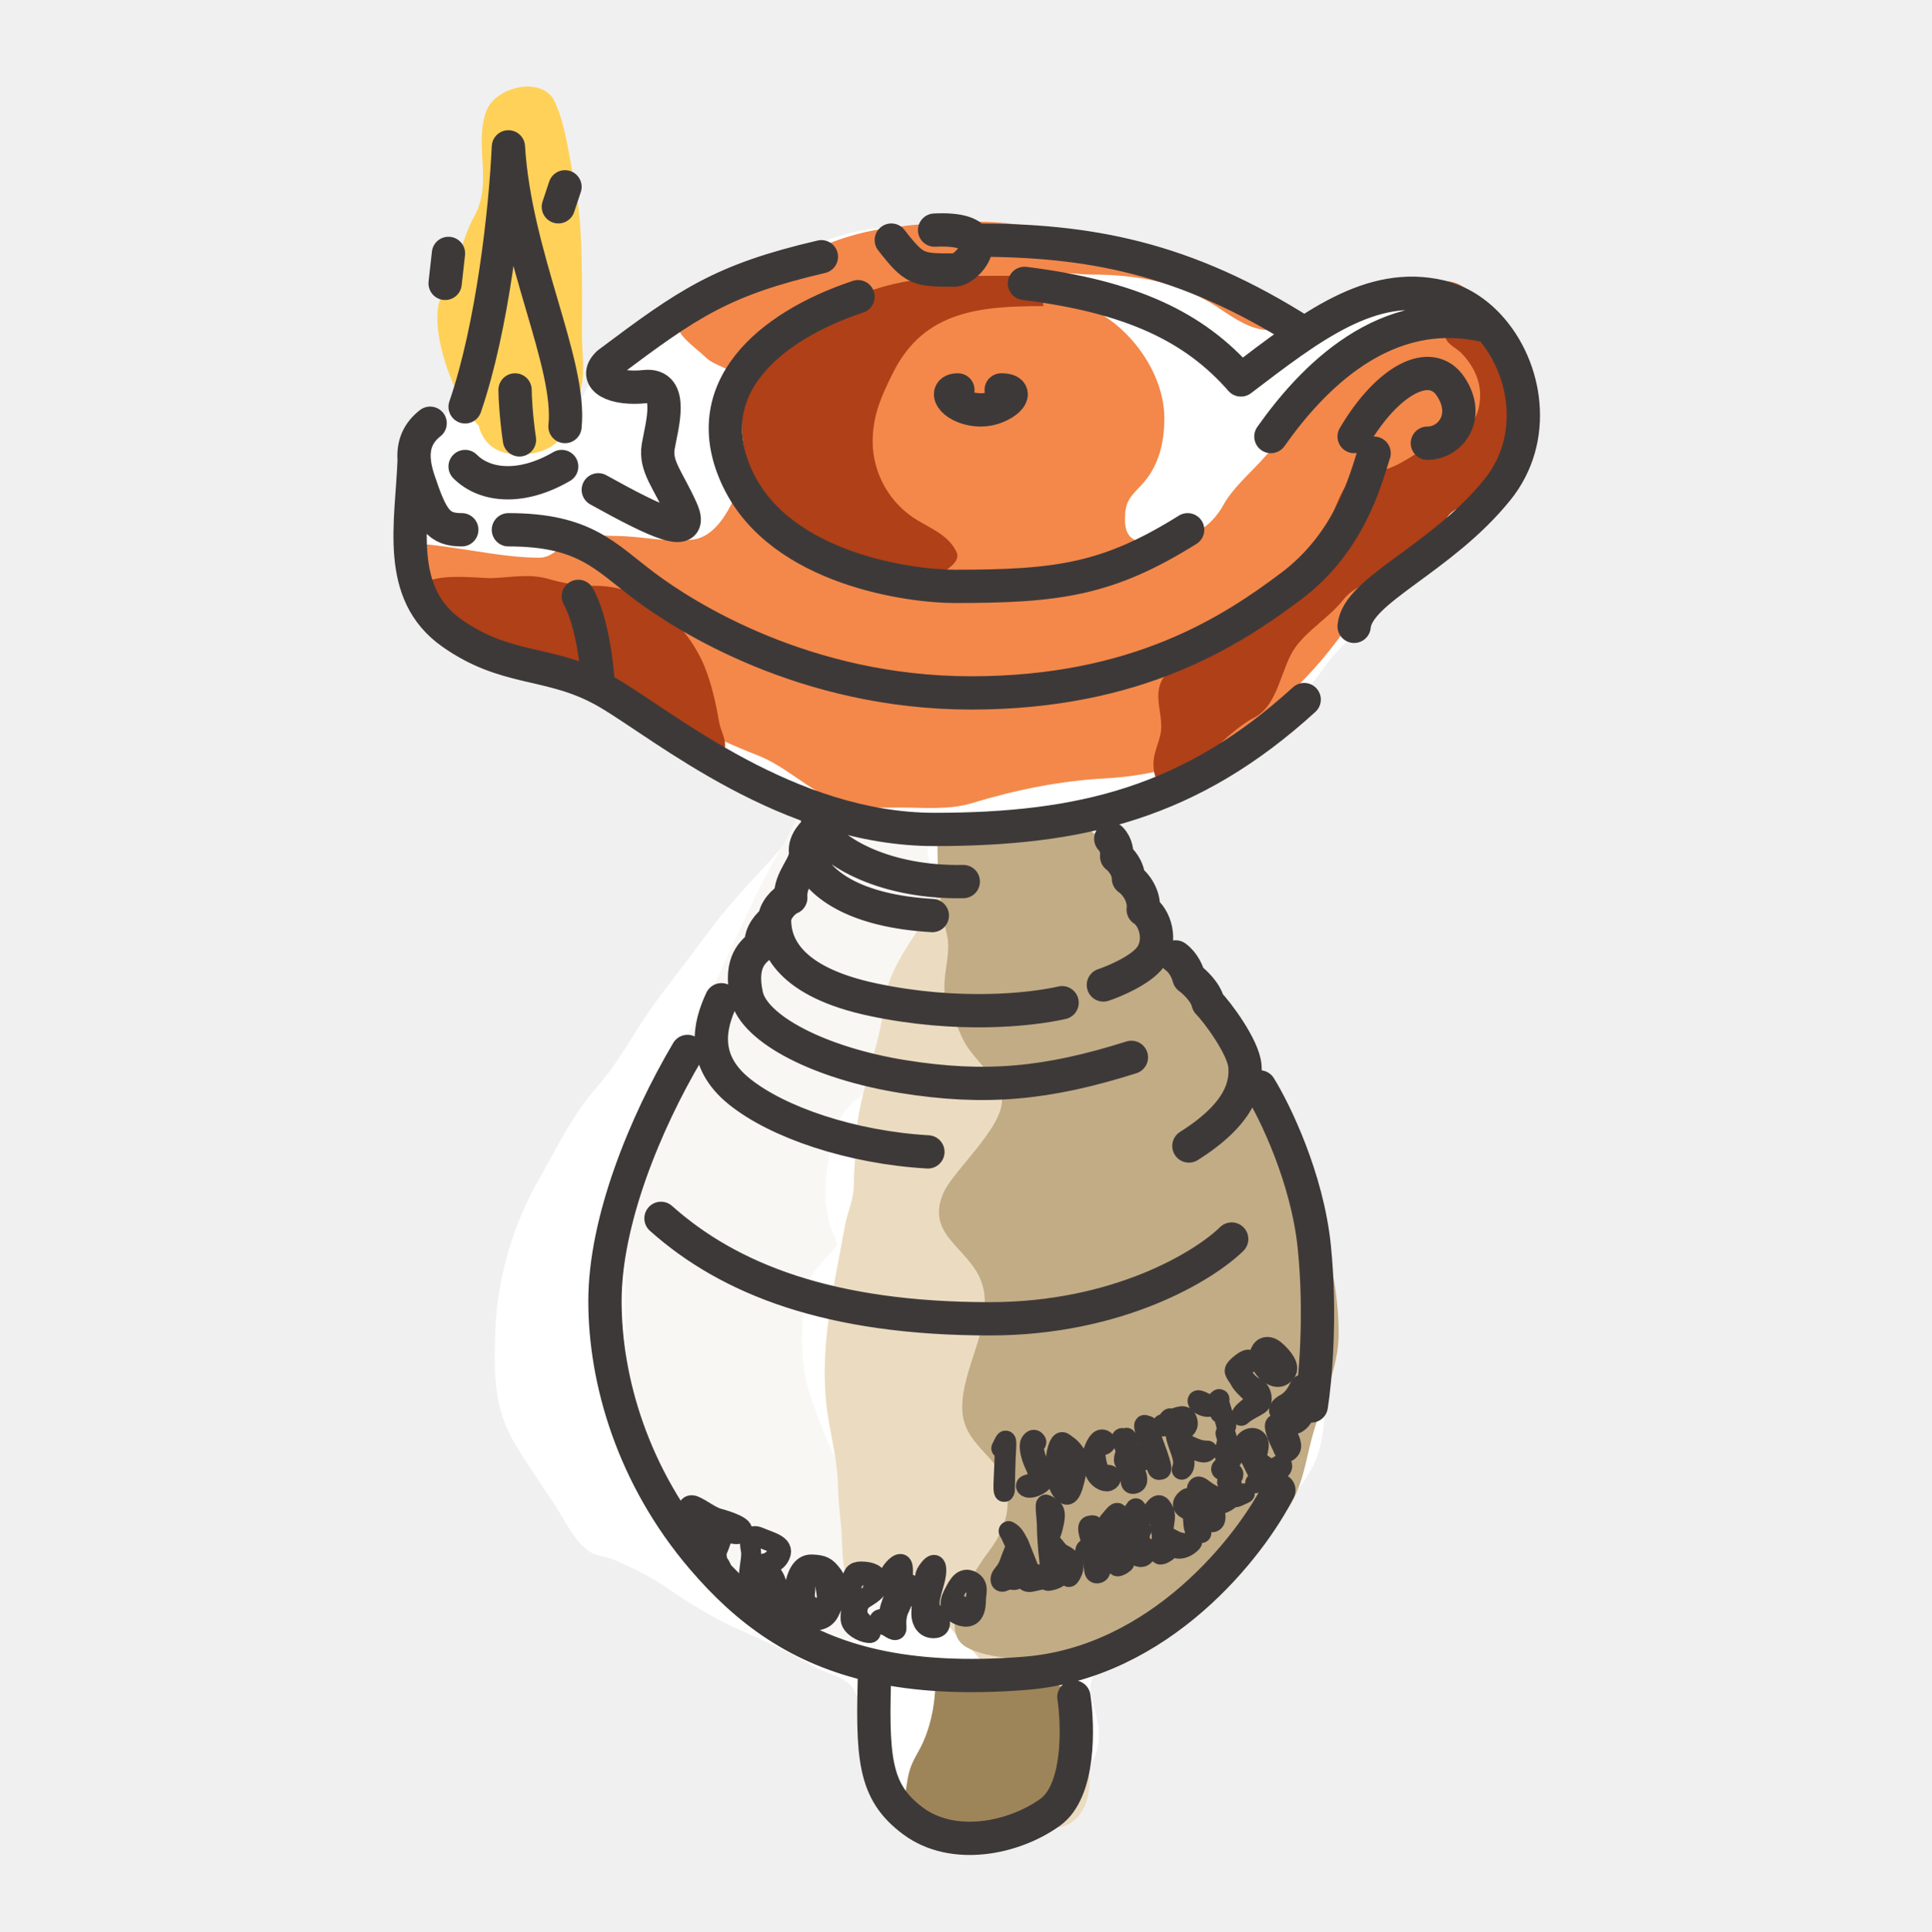
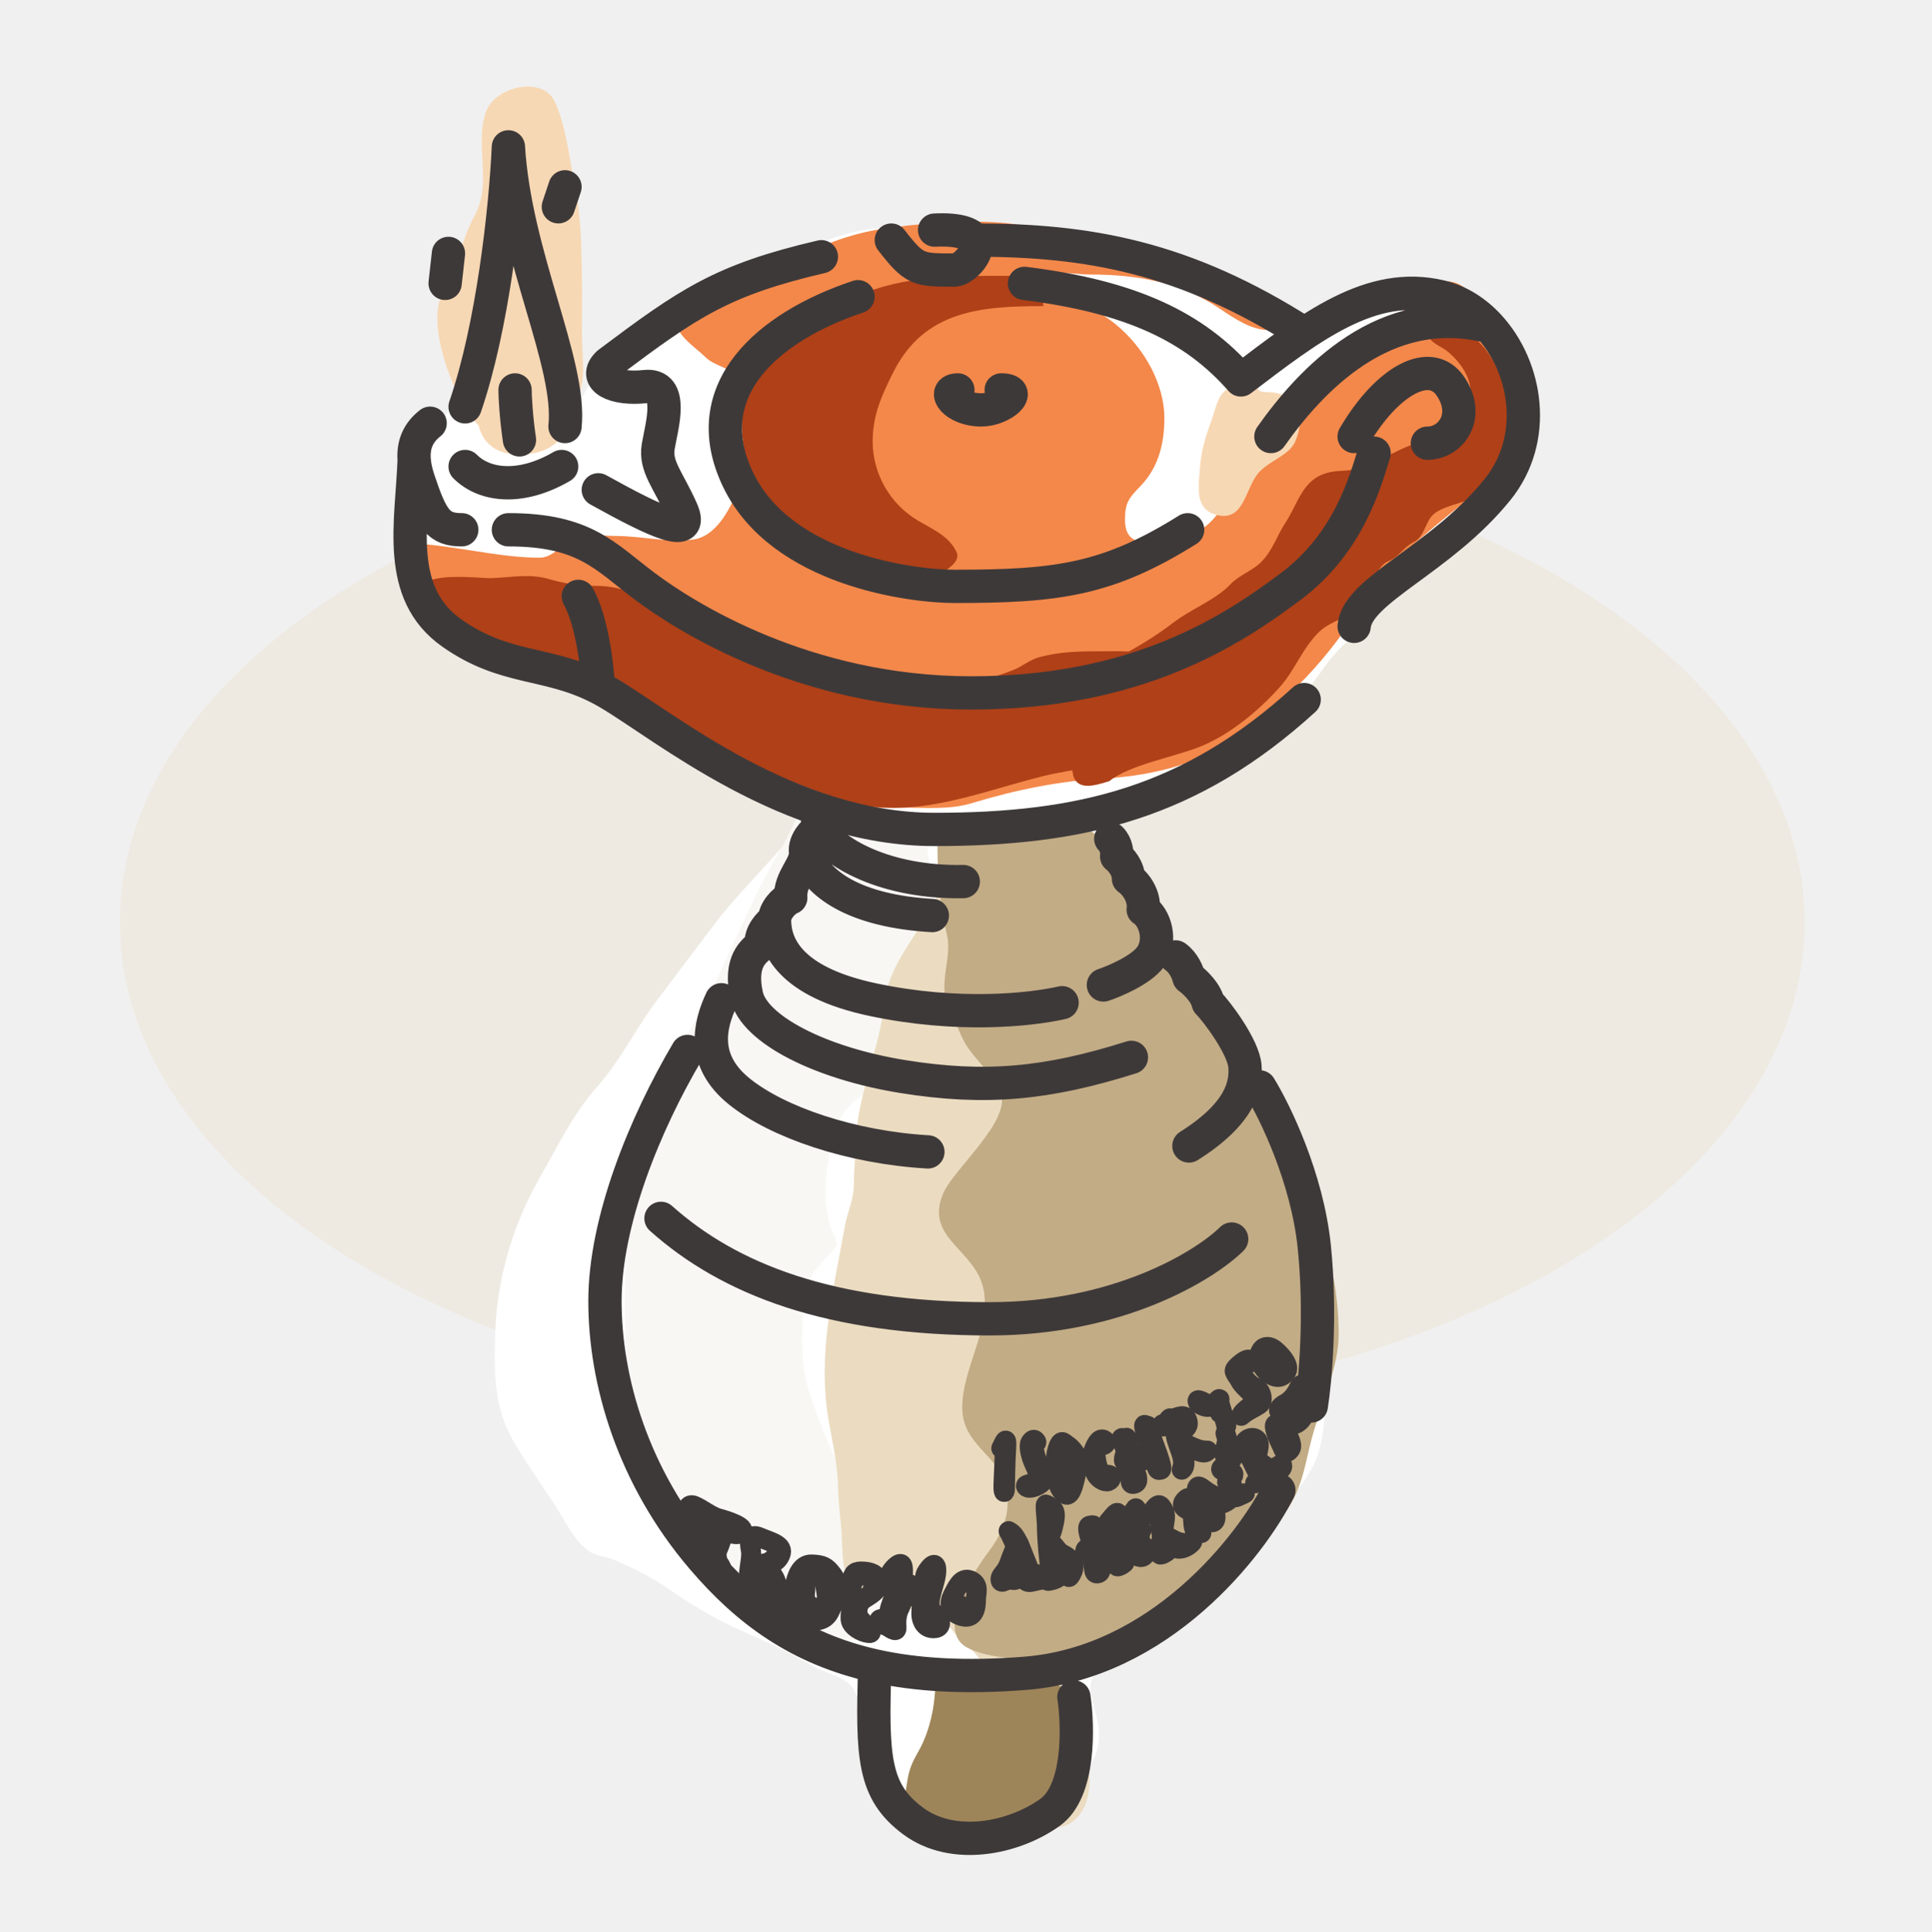
<svg xmlns="http://www.w3.org/2000/svg" width="290" height="290" viewBox="0 0 290 290" fill="none">
+   <ellipse opacity="0.3" cx="144.5" cy="138.5" rx="126.5" ry="73.5" fill="#EBDCC1" />
  <path d="M116.51 128.254C119.161 125.261 121.824 122.619 125.002 120.167C126.932 117.271 134.982 116.517 138.057 116.517C142.713 116.517 147.082 117.15 151.669 117.886C154.925 118.408 159.049 118.15 161.733 120.421C165.455 123.57 167.303 129.597 168.755 134.059C169.472 136.262 169.581 136.811 171.087 138.52C172.59 140.225 173.983 141.971 175.194 143.894C181.443 153.825 190.546 162.527 193.243 174.365C194.434 179.592 195.725 184.76 196.995 189.98C198.568 196.45 198.921 202.474 198.921 209.094V209.11C198.921 213.104 198.921 217.061 196.893 220.653C194.164 225.488 190.398 228.973 186.373 232.694C180.374 238.24 174.892 243.542 168.147 248.157C165.647 249.868 163.076 251.343 163.888 254.773C164.601 257.784 165.539 259.815 164.674 262.987C163.771 266.297 159.722 268.877 157.398 271.2C154.052 274.547 150.792 273.938 146.245 273.938C142.137 273.938 139.052 273.645 135.319 271.859C132.44 270.482 131.483 265.911 131.035 263.088C130.529 259.903 129.726 256.51 128.17 253.658C127.172 251.828 123.682 251.161 122.036 250.185C118.626 248.165 114.905 246.408 111.262 244.836C107.532 243.227 103.651 240.869 100.311 238.55C97.781 236.793 95.065 235.472 92.25 234.24C91.186 233.775 89.724 233.677 88.752 233.125C86.45 231.818 84.822 228.304 83.428 226.179C81.368 223.037 79.224 219.976 77.294 216.749C74.075 211.368 74.148 205.904 74.379 199.79C74.678 191.863 77.064 183.795 80.995 176.95C83.713 172.216 85.982 167.362 89.614 163.261C93.224 159.186 95.547 154.311 98.79 150.029C101.603 146.317 104.396 142.587 107.206 138.875C110.036 135.138 113.397 131.768 116.51 128.254Z" fill="white" />
  <path d="M140.768 138.735C139.846 133.781 138.935 122.805 138.068 117.775C134.959 116.22 129.223 115.507 125.635 116.532C124.853 116.755 122.179 119.597 121.443 120.333C119.45 122.326 118.986 124.597 117.606 126.869C112.017 136.075 108.603 146.596 102.899 155.786C99.947 160.543 96.367 166.046 94.942 171.488C93.773 175.952 93.947 180.384 93.947 184.952C93.947 193.872 93.33 202.863 95.084 211.631C96.946 220.941 101.882 229.936 108.938 236.32C115.043 241.843 120.564 246.302 129.116 246.302C132.706 246.302 136.491 241.709 134.729 237.99C130.175 228.375 124.734 219.12 121.443 208.86C120.104 204.686 120.355 198.858 120.839 194.508C121.217 191.105 123.626 189.645 125.564 187.154C125.979 186.62 124.787 184.778 124.604 183.957C124.105 181.71 123.793 179.637 124.036 177.207C124.415 173.418 124.977 168.593 127.837 165.733C129.278 164.292 130.9 164.315 131.034 161.896C131.173 159.399 130.197 159.618 132.384 157.065C134.856 154.181 139.355 152.99 136.47 149.463C134.733 147.34 136.413 146.867 138.388 145.2C141.099 142.911 141.353 141.878 140.768 138.735Z" fill="#F8F7F3" />
  <path d="M141.982 130.57C143.019 124.938 150.185 126.166 154.386 126.166C154.97 127.335 151.378 127.312 152.326 128.226C154.686 130.502 155.087 131.541 155.788 134.647C156.744 138.881 157.134 143.171 158.637 147.291C160.236 151.675 163.65 156.247 164.181 160.857C164.674 165.126 164.228 166.069 161.486 168.812C158.407 171.89 157.703 175.139 159.338 179.024C160.884 182.695 157.441 187.122 157.191 190.682C156.988 193.569 156.947 196.683 158.177 199.361C159.25 201.696 160.547 203.788 161.398 206.242C162.831 210.372 163.803 214.868 164.554 219.171C164.881 221.045 165.584 223.964 164.861 225.877C163.176 230.338 162.766 236.063 164.817 240.538C165.955 243.022 166.22 245.287 166.22 247.967C166.22 249.997 163.173 249.696 161.705 250.225C156.573 252.072 161.088 260.336 162.669 263.351C164.598 267.027 163.732 274.2 158.33 274.484C157.024 274.553 155.693 274.484 154.386 274.484C153.092 274.484 152.221 273.614 151.011 273.082C148.915 272.159 145.382 270.209 145.313 267.603C145.247 265.109 145.313 262.604 145.313 260.108C145.313 258.314 145.707 256.444 145.707 254.586C145.707 253.288 147.626 250.121 147.198 249.326C146.383 247.812 144.016 246.209 142.946 244.724C140.906 241.891 128.366 240.076 127.117 236.616C126.346 234.48 126.515 231.848 126.328 229.603C126.158 227.559 125.884 225.425 125.846 223.379C125.785 220.07 125.04 216.75 124.465 213.496C122.687 203.42 125.101 194.051 126.854 184.174C127.221 182.102 128.213 180.091 128.213 177.972C128.213 175.377 128.538 172.768 128.629 170.17C128.815 164.863 132.254 156.454 132.708 151.159C133.385 143.255 140.544 138.374 141.982 130.57Z" fill="#EBDCC1" />
  <path d="M165.482 126.337C163.092 123.35 161.493 124.519 158.622 124.519C155.592 123.509 140.771 123.562 140.771 127.123C140.771 131.93 141.205 135.954 142.218 140.511C143.006 144.06 140.627 148.061 142.631 151.668C143.682 153.56 144.107 155.562 145.399 157.412C146.862 159.506 149.363 161.702 150.275 164.106C151.86 168.284 143.252 175.525 141.68 179.106C138.65 186.009 146.576 187.56 147.713 193.734C148.8 199.632 144.49 205.422 144.49 211.379C144.49 217.099 150.223 218.61 151.102 223.445C151.8 227.285 150.627 230.11 148.375 233.114C146.415 235.727 140.327 244.814 145.234 247.412C149.524 249.683 158.598 249.454 163.085 248.155C166.695 247.111 169.588 244.377 172.755 242.618C174.907 241.423 177.384 240.682 179.449 239.354C182.359 237.483 183.781 233.851 186.474 231.792C189.309 229.623 192.091 228.946 193.953 225.635C195.891 222.19 196.179 218.564 197.3 214.85C198.645 210.394 201.019 205.022 201.019 200.387C201.019 193.676 199.589 187.184 196.887 181.007C193.97 174.339 193.842 167.409 189.862 161.544C186.324 156.33 180.367 153.532 177.383 147.99C173.611 140.986 170.471 132.574 165.482 126.337Z" fill="#C2AC85" />
  <path d="M137.951 262.929C139.695 259.842 140.421 255.987 140.486 252.493H146.412C150.027 252.493 154.573 251.635 158.018 252.712C163.405 254.395 163.016 263.191 161.554 267.659C158.43 277.205 149.071 278.323 140.706 275.535C139.647 275.182 135.727 273.918 135.659 272.682C135.566 271.023 135.958 269.389 136.195 267.757C136.502 265.639 136.954 264.692 137.951 262.929Z" fill="#9E8559" />
  <path d="M147.53 91.568C162.362 91.568 171.751 89.559 177.202 87.992M167.016 75.376C171.445 76.707 176.316 78.481 161.037 80.699C148.814 82.474 134.834 81.734 129.372 81.143M105.014 81.143C105.678 84.47 106.342 85.357 110.328 87.354C114.314 89.35 115.864 92.899 116.528 98.444C117.193 103.99 116.528 103.99 119.85 107.76C123.172 111.531 122.95 115.302 122.95 117.52M124.057 108.869C134.243 111.975 158.823 112.64 170.832 105.986M177.202 87.992C180.052 87.172 181.826 86.473 182.738 86.245C185.395 85.579 186.945 79.368 184.288 75.82C184.114 75.586 183.892 75.361 183.624 75.143M177.202 87.992C172.552 93.121 172.109 93.786 172.109 98.888C172.109 103.99 171.888 104.877 168.788 108.869C165.688 112.862 165.909 116.189 165.909 119.96M116.528 82.03C112.321 81.365 108.941 80.478 106.564 79.147C99.035 74.932 119.85 70.052 143.101 70.052C166.48 70.467 179.807 72.043 183.624 75.143M161.037 83.583C172.109 82.252 188.717 80.012 183.624 75.143M122.95 121.069C122.596 122.134 122.803 123.731 122.95 124.396M122.95 124.396C122.212 124.914 120.78 126.348 120.957 127.945M122.95 124.396C124.943 127.945 132.915 132.603 144.651 132.381M120.957 127.945C121.179 129.941 118.521 131.938 118.743 134.821C117.636 135.265 116.307 136.817 116.307 138.148M120.957 127.945C122.507 132.825 128.486 136.817 140.001 137.483M116.307 138.148C115.643 138.592 114.093 140.145 114.314 141.919C113.207 142.806 110.993 144.359 112.1 149.461C113.207 154.562 123.172 159.664 135.572 161.66C147.973 163.657 157.273 162.769 169.895 158.777M116.307 138.148C116.307 141.919 118.521 147.464 131.143 150.126C143.765 152.788 154.616 151.679 159.487 150.57M108.335 150.126C106.564 153.897 105.235 159.22 110.993 163.878C116.75 168.536 127.822 172.307 139.337 172.973M103.242 157.889C96.821 168.758 90.842 183.398 90.842 195.375C90.842 207.353 95.049 221.771 105.457 233.971C112.18 241.852 119.921 247.604 131.365 250.151M192.039 223.767C187.757 232.27 174.146 249.675 153.951 251.272C145.016 251.978 137.635 251.546 131.365 250.151M131.365 250.151C130.922 263.915 131.143 269.017 137.122 273.453C143.101 277.889 152.18 276.115 157.716 272.122C162.145 268.928 161.923 259.257 161.259 254.821M166.795 125.949C167.68 126.836 167.754 128.093 167.68 128.61C168.271 129.054 169.452 130.341 169.452 131.938C171.002 133.047 171.888 135.043 171.666 136.596C173.438 137.705 174.545 141.254 172.773 143.694C171.356 145.646 167.459 147.317 165.688 147.908M176.538 143.694C177.778 144.581 178.383 146.134 178.531 146.799C179.343 147.39 181.055 148.973 181.41 150.57C182.738 151.901 186.724 157.224 186.945 160.108C187.167 162.991 186.281 167.206 178.531 172.085M189.16 163.213C191.448 166.91 196.29 176.876 197.353 187.168C198.416 197.46 197.501 207.427 196.91 211.124M99.256 182.954C109.443 192.048 124.5 198.037 148.637 198.037C167.946 198.037 180.893 190.052 184.953 186.059" stroke="#3E3939" stroke-width="5" stroke-linecap="round" stroke-linejoin="round" />
  <path d="M117.058 240.027C116.448 239.343 116.697 239.033 116.635 238.197C116.573 237.361 116.339 236.976 115.587 235.882C114.834 234.788 116.552 235.001 117.17 233.493C117.836 231.956 115.602 231.532 114.015 230.831C112.428 230.13 112.549 231.835 112.741 232.715C112.933 233.595 112.588 235.027 112.509 235.95C112.43 236.873 112.567 237.881 111.458 238.351C111.135 238.489 110.561 238.44 110.654 238.913C110.747 239.386 111.666 240.096 112.829 240.03C114.036 239.967 113.501 237.364 114.022 236.478C114.543 235.593 114.652 239.522 114.494 240.338C114.335 241.155 116.234 241.849 117.453 241.655C118.174 241.551 118.208 241.155 117.758 240.685L117.058 240.027ZM117.06 239.994C118.712 239.936 119.1 239.039 119.417 237.937L117.06 239.994ZM117.06 239.994C117.311 240.181 117.513 240.431 117.761 240.652L117.06 239.994ZM119.417 237.937C119.593 236.923 120.215 234.85 121.9 234.928C123.585 235.006 124.054 235.246 124.975 236.454C125.898 237.629 125.754 239.311 125.15 240.654C124.546 241.997 124.345 243.308 122.204 243.357C120.107 243.41 119.968 242.435 119.445 241.261C119.263 240.78 119.242 240.513 119.149 240.04L119.417 237.937ZM119.417 237.937C119.314 238.626 119.211 239.314 119.196 240.011L119.417 237.937ZM117.717 240.648C118.344 240.602 118.891 240.45 119.196 240.011L117.717 240.648ZM105.077 228.637C104.348 228.309 103.51 227.705 103.369 227.262C103.194 226.715 103.231 225.755 104.225 226.106C105.216 226.49 106.758 227.718 107.89 228.014C109.022 228.311 112.1 229.272 111.364 230.073C110.628 230.873 109.257 229.726 108.701 230.509C108.25 231.101 108.132 231.954 107.758 232.686C107.484 233.294 107.617 234.335 107.975 234.831C108.458 235.437 108.927 237.237 108.183 236.576C107.438 235.914 105.831 235.444 105.882 234.851C105.932 234.257 106.553 234.809 106.615 234.083C106.663 233.523 106.7 232.563 106.815 231.742C106.896 231.317 107.392 230.197 106.945 229.694C106.507 229.092 105.635 228.884 105.077 228.637ZM114.004 232.524C114.174 233.137 114.184 233.536 114.964 233.271C115.743 233.005 115.874 232.518 115.021 232.08C114.168 231.641 113.839 231.846 114.004 232.524ZM121.972 236.695C123.759 236.615 123.86 237.521 123.999 238.496C124.141 239.438 124.446 240.56 123.459 241.173C122.474 241.753 121.793 241.396 121.186 240.679C120.58 239.963 121.032 238.839 120.917 238.099C120.802 237.358 121.433 236.748 121.972 236.695ZM127.937 237.206C128.151 236.261 128.362 235.88 129.82 236.005C131.234 236.127 131.855 236.678 131.85 237.774C131.846 238.869 130.823 239.38 129.739 240.084C128.655 240.788 128.584 242.144 128.966 242.874C129.349 243.605 131.559 245.355 130.457 245.227C129.355 245.1 127.829 244.205 127.737 243.201C127.644 242.196 128.008 241.065 128.037 240.204C128.066 239.343 127.954 238.569 127.557 238.004C127.208 237.409 127.862 237.565 127.937 237.206ZM129.696 237.456C130.842 237.588 131.111 238.607 130.625 239.097C130.138 239.587 129.646 239.611 129.238 239.177C128.874 238.748 129.789 237.929 129.696 237.456ZM132.192 243.151C133.193 242.904 133.469 242.795 133.595 241.843C133.674 240.919 134.987 238.574 134.563 237.807C134.139 237.04 133.379 237.074 133.609 236.463C133.795 235.848 135.127 234.334 135.468 235.028C135.809 235.722 135.227 237.332 136.085 237.705C136.943 238.077 138.451 238.672 138.751 237.767C139.095 236.867 138.573 236.722 139.566 235.512C140.563 234.269 140.774 235.449 140.476 236.852C140.178 238.255 139.562 239.73 139.602 240.83C139.641 241.929 140.119 242.07 140.69 242.683C141.261 243.297 141.516 244.481 140.223 244.503C138.93 244.525 138.399 243.45 138.351 242.449C138.305 241.416 138.88 239.904 137.115 239.72C135.347 239.568 135.63 240.423 135.098 241.44C134.566 242.457 134.565 243.52 134.621 244.422C134.678 245.323 133.519 244.294 133.215 244.202C132.868 244.105 131.645 243.303 132.192 243.151ZM143.095 239.535C143.622 238.583 144.315 236.716 145.731 237.336C147.147 237.955 146.549 239.233 146.553 240.229C146.557 241.226 146.382 243.271 144.386 242.668C142.437 242.036 142.508 240.68 143.095 239.535ZM144.346 240.007C144.162 239.56 144.562 238 145.465 238.376C146.367 238.752 146.015 239.752 145.528 240.241C144.994 240.76 144.632 240.829 144.346 240.007Z" stroke="#3E3939" stroke-width="3" stroke-linecap="round" stroke-linejoin="round" />
  <path d="M184.021 217.406C183.99 217.635 183.963 217.818 183.941 217.965M186.926 224.24C186.776 224.34 186.262 224.548 185.835 224.742C185.408 224.936 185.246 224.91 185.172 224.149C185.098 223.389 185.337 223.275 184.636 222.842C184.099 222.511 184.245 222.648 184.428 222.371M184.428 222.371C184.484 222.286 184.543 222.163 184.588 221.975C184.777 221.174 184.401 221.155 184.138 221.015C184.066 220.977 183.948 220.945 183.825 220.91M184.428 222.371C184.845 222.072 185.551 221.405 185.041 221.134C184.402 220.794 184.075 221.104 183.825 220.91M183.825 220.91C183.501 220.817 183.147 220.694 183.538 220.336C183.717 220.172 183.906 219.947 184.061 219.712M184.061 219.712C184.376 219.235 184.558 218.713 184.257 218.553C183.867 218.346 183.804 218.896 183.941 217.965M184.061 219.712C184.518 219.413 185.308 219.292 185.021 218.538C184.734 217.785 183.846 218.755 183.941 217.965M184.147 216.872C184.289 216.867 184.464 216.535 184.025 215.244M151.864 233.924C151.786 234.134 151.701 234.368 151.611 234.632C151.406 235.234 151.16 235.642 150.934 235.955C150.547 236.488 150.217 236.743 150.24 237.21C150.257 237.557 150.508 237.577 150.728 237.469C150.948 237.361 151.343 237.194 151.644 237.174C151.944 237.153 152.144 237.38 152.571 237.186C151.896 236.286 151.511 235.8 151.956 234.815M151.864 233.924C151.955 233.677 152.112 233.322 152.179 233.13C152.402 232.48 152.644 232.362 152.37 231.789C151.945 230.902 151.746 230.315 151.459 229.922C152.199 230.315 152.436 230.787 153.021 231.894C153.341 232.685 154.054 234.458 154.346 235.224C154.579 235.829 154.751 236.137 155.318 236.301C156.307 236.586 156.984 236.585 157.16 236.378C157.336 236.17 157.434 237.004 156.105 237.26C155.134 237.447 154.608 237.685 154.231 237.497C154.092 237.427 153.988 237.303 153.987 237.097C153.982 235.76 154.017 234.497 153.014 234.957C152.863 235.01 152.724 235.017 152.608 235.064C151.822 235.242 151.809 234.392 151.864 233.924ZM157.243 226.743C157.881 227.083 158.044 227.289 158.042 228.01C158.041 228.73 157.451 229.078 157.424 229.906C157.397 230.733 157.194 231.947 157.594 232.581C157.994 233.214 158.07 232.713 158.807 233.706C159.397 234.5 159.93 234.856 160.123 234.935M160.123 234.935C160.366 235.122 160.716 235.367 160.595 235.798C160.317 236.793 160.404 237.32 160.983 236.124C161.764 234.513 160.161 233.704 159.485 233.345C158.809 232.986 158.61 232.399 157.784 231.6C156.959 230.8 157.47 231.854 158.115 229.311C158.759 226.768 158.259 226.562 157.132 225.963C156.844 225.57 157.202 228.165 157.2 229.065C157.199 229.966 157.307 232.187 157.59 234.562C157.873 236.937 156.468 237.693 157.96 237.284C159.154 236.956 159.328 236.447 159.266 236.234C158.502 235.708 157.975 235.969 157.977 234.892C158.155 233.068 158.369 233.774 158.969 234.273C159.309 234.556 159.806 234.691 160.123 234.935ZM168.198 232.083C168.209 232.57 166.907 231.998 165.766 232.354C164.625 232.709 163.383 233.312 162.983 232.859C162.908 232.459 163.786 232.324 164.237 232.203C164.689 232.082 166.394 231.846 167.034 231.464C167.674 231.083 168.186 231.596 168.198 232.083ZM168.198 232.083C168.624 231.949 168.67 231.66 168.149 231.576M164.718 235.885C164.607 235.285 163.828 230.362 163.729 229.708M166.952 227.934C166.792 228.127 166.625 228.331 166.464 228.516C166.876 229.096 167.225 229.763 167.16 230.93C167.095 232.098 167.435 232.269 167.445 232.404C167.456 232.539 167.719 233.571 167.642 234.432C167.564 235.293 167.702 235.426 168.543 234.911C169.384 234.396 168.469 234.331 168.108 233.357C167.746 232.384 167.986 231.369 167.688 230.489C167.389 229.609 167.69 229.408 167.881 227.887C168.031 226.692 167.536 227.231 166.952 227.934ZM166.952 227.934C167.09 228.549 167.423 228.213 167.45 230.243C167.477 232.273 167.828 234.892 168.016 234.992M169.294 229.239C168.468 228.8 169.322 228.231 170.403 226.702C170.78 226.001 170.502 227.175 170.362 228.123C170.222 229.071 169.484 229.332 170.66 229.544C171.836 229.755 171.299 229.703 171.122 230.45C170.945 231.198 171.409 230.843 171.156 231.911C170.903 232.979 170.991 232.966 171.882 232.597C172.772 232.229 172.382 232.983 171.867 233.551C171.352 234.119 170.613 233.667 170.451 233.28C170.289 232.893 171.043 232.032 170.593 231.612C170.142 231.192 169.854 231.52 170.106 230.452C170.359 229.384 170.121 229.678 169.294 229.239ZM169.294 229.239C169.082 229.137 169.492 228.226 169.724 227.784C169.759 228.885 170.061 229.406 170.445 230.451C170.829 231.497 170.818 232.623 171.015 233.219C171.213 233.815 171.379 233.292 171.529 233.372M174.468 230.425C174.232 229.638 174.335 228.13 173.822 227.797C173.309 227.464 172.607 227.572 173.059 226.911C173.725 226.063 174.04 225.628 174.552 226.502C175.064 227.375 174.988 227.695 174.772 229.143C174.555 230.591 175.47 230.837 176.334 231.296C177.197 231.755 178.275 231.846 178.902 231.518C179.53 231.19 177.871 233.014 176.481 232.456C175.595 232.1 175.117 231.692 174.825 231.239M174.468 230.425C174.458 231.001 174.389 232.294 174.187 232.86C173.935 233.568 174.273 233.567 174.863 233.22C175.453 232.872 175.34 232.992 174.877 232.446C174.507 232.009 174.688 231.459 174.825 231.239M174.468 230.425C174.554 230.71 174.659 230.982 174.825 231.239M177.739 226.256C177.573 226.018 177.555 225.693 177.976 225.255C178.601 224.605 178.622 225.126 178.725 225.533M177.739 226.256C177.863 226.435 178.07 226.565 178.237 226.656M177.739 226.256L178.232 225.894M178.725 225.533C178.76 225.674 178.806 225.801 178.889 225.861C179.01 225.947 179.083 226.141 179.176 226.374M178.725 225.533L178.232 225.894M178.237 226.656C178.293 226.687 178.344 226.713 178.386 226.736C178.724 226.915 179.125 227.008 179.172 228.415C179.219 229.823 179.594 230.383 180.397 230.208C179.783 229.762 180.059 230.029 179.811 228.755C179.563 227.481 180.839 228.339 181.841 228.571C182.749 228.781 182.745 227.273 181.918 225.927M178.237 226.656L178.707 226.515M179.176 226.374C179.335 226.768 179.555 227.274 180.177 227.567C181.166 228.032 181.829 228.444 181.682 226.924C181.535 225.403 181.096 225.47 180.471 224.897C179.845 224.325 179.546 223.625 179.835 223.297C180.124 222.97 180.661 223.736 181.9 224.395C183.14 225.053 183.716 225.299 184.406 225.064C184.599 224.999 184.655 225.063 184.592 225.163M179.176 226.374L178.707 226.515M178.232 225.894L178.707 226.515M184.592 225.163C184.43 225.422 183.479 225.921 182.037 225.068C180.034 223.884 180.535 224.09 181.635 225.516C181.738 225.65 181.832 225.787 181.918 225.927M184.592 225.163C184.367 225.405 183.342 226.162 181.918 225.927M192.332 216.772C193.093 218.378 193.084 217.717 193.461 217.196C193.838 216.675 193.764 215.914 192.765 214.601C192.308 213.938 192.662 214.483 192.086 214.417C191.51 214.351 191.57 215.165 192.332 216.772ZM192.332 216.772C192.756 217.478 192.806 218.531 193.56 217.849C194.313 217.167 193.631 216.204 193.027 214.741M192.332 216.772C191.907 215.885 191.154 214.066 191.536 213.884M163.705 229.095C164.056 229.041 164.545 228.76 164.417 230.374C164.288 231.989 164.637 232.656 164.711 233.236C164.785 233.816 165.796 235.976 164.931 236.238C164.065 236.5 164.394 235.292 164.033 234.138C163.672 232.984 164.062 232.23 163.713 231.023C163.365 229.816 163.234 229.121 163.705 229.095ZM186.59 217.268C187.565 218.688 187.665 218.621 188.277 219.968C188.888 221.314 189.363 221.627 188.836 222.248C188.308 222.87 188.371 222.783 189.01 222.582C189.65 222.38 189.976 222.433 189.439 221.307C188.903 220.18 189.417 220.152 190.331 220.398C191.245 220.643 192.273 220.948 192.487 220.401C192.701 219.854 192.338 219.781 191.61 220.356C190.881 220.931 189.893 220.105 189.142 219.526C188.392 218.947 188.806 218.445 188.908 217.838C189.009 217.231 189.199 216.61 188.673 216.151C188.148 215.691 186.957 215.9 186.59 217.268ZM187.154 217.387C187.867 217.947 188.077 219.381 188.33 218.313C188.583 217.245 188.922 217.064 188.422 216.498C187.922 215.932 187.382 216.426 187.154 217.387ZM192.304 212.068C192.604 212.228 194.326 210.317 194.788 210.683C195.251 211.049 194.569 212.083 194.805 212.689C195.042 213.296 193.812 214.025 194.54 213.811C195.267 213.596 196.243 212.163 195.566 212.164C194.889 212.165 195.474 213.336 195.075 212.343C194.676 211.349 195.153 210.396 195.342 209.595C195.532 208.794 195.711 206.965 194.931 208.655C194.306 210.006 193.213 210.728 192.745 210.92C192.343 211.188 191.693 211.792 192.304 212.068Z" stroke="#3E3939" stroke-width="3" stroke-linecap="round" stroke-linejoin="round" />
  <path d="M174.619 213.89C175.606 213.519 175.461 212.804 175.86 213.016M175.86 213.016C176.259 213.228 177.753 212.041 178.217 213.118C178.681 214.195 177.974 214.522 177.454 215.012C177.038 215.404 176.916 215.323 176.907 215.233M175.86 213.016C175.99 213.269 176.188 213.659 176.379 214.051M176.907 215.233C177.054 215.666 177.291 216.4 177.477 217.069M176.907 215.233C176.827 214.995 176.608 214.522 176.379 214.051M177.477 217.069C177.616 217.565 177.727 218.026 177.753 218.302C177.781 218.59 177.833 218.923 177.858 219.252M177.477 217.069C177.616 216.911 177.776 216.867 177.995 216.904M183.2 212.188C182.817 210.962 182.324 211.147 181.577 211.262C180.831 211.377 179.86 210.733 179.901 210.563C179.489 209.833 180.873 210.632 181.152 210.781C181.432 210.929 182.271 210.8 182.551 210.566C182.831 210.331 183.232 209.778 183.111 210.288C182.99 210.799 183.971 213.109 184.142 214.094M190.691 203.136C191.53 203.39 193.139 204.756 192.525 205.452C191.91 206.147 191.657 206.077 191.1 205.397C190.542 204.717 189.771 203.797 190.078 203.449M174.58 213.868C174.498 214.783 175.273 213.598 175.539 213.42C175.806 213.243 176.429 214.596 176.56 215.56C176.692 216.524 177.421 217.997 177.592 218.983C177.763 219.968 177.563 220.245 177.455 220.699C177.867 220.424 177.905 219.845 177.858 219.252M176.379 214.051C176.898 213.184 177.775 212.709 177.87 213.636C177.965 214.564 177.042 214.666 177.015 214.779M177.995 216.904C178.197 216.938 178.449 217.041 178.781 217.187C179.473 217.491 180.285 217.858 181.324 217.835C180.908 218.451 179.87 217.9 179.232 217.561C178.593 217.222 178.554 216.888 177.995 216.904ZM177.995 216.904C178.008 217.398 177.999 218.56 177.858 219.252M150.358 217.482C150.759 216.736 151.229 215.325 151.091 217.424C150.981 219.103 150.912 222.354 150.891 223.77C150.859 223.966 150.778 224.246 150.704 223.798C150.612 223.238 150.805 220.53 150.834 219.267C150.863 218.005 150.999 217.055 150.358 217.482ZM155.555 216.41C155.834 216.749 155.221 216.68 155.22 217.254C155.219 217.828 155.602 219.245 155.96 220.011C156.318 220.776 156.862 221.704 156.621 222.342C156.38 222.981 154.58 223.749 154.115 223.247C153.65 222.744 155.847 222.953 155.903 221.96C155.958 220.968 155.546 220.43 155.149 219.452C154.751 218.474 154.448 217.099 154.742 216.616C155.036 216.134 155.316 216.091 155.555 216.41ZM160.069 216.891C160.934 217.415 162.116 218.682 161.793 220.235C161.47 221.788 160.944 224.958 160 224.393C159.055 223.827 158.672 222.218 158.634 221.431C158.596 220.644 158.36 218.986 158.842 217.517C159.325 216.049 159.683 216.622 160.069 216.891ZM160.04 218.153C160.678 218.493 161.328 219.732 161.059 220.867C160.791 222.002 160.614 223.697 159.896 223.124C159.178 222.551 159.259 221.827 159.142 220.807C159.024 219.786 158.962 217.581 160.04 218.153ZM166.13 216.534C165.929 217.002 165.636 217.102 165.277 216.911C164.917 216.72 164.423 217.671 164.501 218.479C164.579 219.287 164.84 221.598 166.039 221.469C167.238 221.339 166.93 222.261 166.397 222.425C165.864 222.589 164.733 222.052 164.349 220.826C163.966 219.6 163.861 218.523 164.41 217.345C164.958 216.167 165.452 215.791 166.13 216.534ZM169.154 215.905C169.512 217.053 169.468 218.563 170.241 218.527C171.014 218.49 172.319 218.481 172.507 217.686C172.695 216.892 171.45 213.803 171.902 213.979C172.355 214.156 172.928 214.013 172.791 215.538C173.162 216.629 174.783 220.581 174.312 220.69C173.717 220.827 173.926 220.728 173.316 219.394C172.727 218.107 172.477 219.331 171.398 219.333C170.319 219.335 170.039 219.761 170.423 220.795C170.807 221.83 171.058 222.666 170.258 222.816C169.459 222.966 170.007 221.98 169.597 220.676C169.187 219.372 168.64 219.784 168.788 218.969C168.937 218.153 169.122 218.507 169.044 217.891C168.965 217.274 168.182 215.836 168.515 215.949C168.781 216.039 169.052 215.957 169.154 215.905ZM186.383 212.601C186.584 211.75 188.464 211.024 188.333 210.06C188.201 209.096 186.897 208.531 186.234 207.348C185.571 206.165 185.118 205.988 185.612 205.42C186.106 204.852 187.6 203.666 187.652 204.396C187.704 205.126 186 204.732 186.291 205.781C186.581 206.83 187.604 208.012 188.509 208.365C189.414 208.718 189.824 210.405 189.077 210.902C188.33 211.4 187.237 211.841 186.383 212.601ZM189.293 202.968C189.534 202.33 190.415 201.839 191.531 202.816C192.648 203.792 193.75 205.209 193.096 206.075C192.441 206.941 191.562 207.048 190.392 206.107C189.222 205.166 188.933 203.543 189.293 202.968Z" stroke="#3E3939" stroke-width="3" stroke-linecap="round" stroke-linejoin="round" />
  <path d="M62.011 76.357C62.011 72.479 63.695 69.006 63.807 65.141C64.493 66.513 65.795 65.008 66.042 64.342C67.581 60.188 70.974 57.087 72.069 52.767C72.923 49.399 73.774 45.904 75.482 42.848C75.889 42.12 76.649 38.626 77.817 38.557C78.876 38.495 79.044 39.933 79.434 40.712C79.944 41.734 80.832 43.131 81.07 44.205C81.86 47.758 83.328 51.144 84.642 54.523C84.872 55.113 86.994 60.618 87.157 60.251C88.151 58.014 89.374 56.473 90.59 54.563C92.595 51.412 95.547 49.63 98.274 47.358C99.372 46.443 101.173 46.914 102.165 46.021C102.773 45.474 104.178 45.185 104.959 44.664C107.386 43.046 110.694 42.189 113.382 41.072C117.739 39.26 122.138 36.504 126.673 35.244C131.695 33.849 136.468 33.804 141.682 33.887C142.735 33.904 145.101 34.054 145.713 35.124C146.039 35.694 148.629 35.324 149.126 35.324C153.992 35.324 159.228 35.091 163.875 36.781C172.561 39.939 180.483 45.614 189.54 47.817C192.196 48.463 197.19 48.354 199.878 47.458C202.377 46.625 204.845 44.952 207.522 44.684C211.43 44.293 216.666 44.354 219.876 46.799C223.313 49.418 223.986 53.942 225.803 57.577C227.435 60.841 227.991 66.901 226.662 70.27C225.461 73.312 222.826 75.434 221.073 78.153C219.543 80.528 217.159 82.387 215.326 84.539C213.03 87.234 209.969 89.391 207.183 91.545C205.668 92.715 204.64 94.544 203.112 95.676C198.685 98.954 196.971 104.387 192.255 107.531C188.829 109.814 185.183 112.026 181.657 114.157C178.607 115.999 175.461 116.864 172.297 118.388C167.993 120.46 163.133 121.371 158.454 122.248L158.286 122.279C156.6 122.596 155.06 123.374 153.337 123.617C151.219 123.914 148.9 123.692 146.791 123.617C140.773 123.402 134.795 122.522 128.809 121.88C123.707 121.334 117.86 120.817 113.761 117.23C110.199 114.114 105.609 112.941 101.886 110.045C98.266 107.23 94.183 105.318 90.39 102.861C86.736 100.492 81.83 99.87 77.538 99.188C75.562 98.875 73.199 97.746 71.49 96.734C69.647 95.641 66.842 94.634 65.443 92.981C63.255 90.395 62.011 86.292 62.011 82.923V76.357Z" fill="white" />
  <path d="M80.999 83.746C74.573 83.746 67.406 81.678 61 81.571C61.796 83.96 61.951 86.478 62.903 88.912C64.062 91.873 65.497 92.696 68.069 94.35C74.724 98.627 83.801 99.269 91.209 101.691C95.515 103.098 98.737 106.099 102.629 108.246C106.221 110.228 109.935 111.93 113.746 113.412C118.083 115.099 121.392 118.658 125.709 120.3C128.853 121.495 132.003 121.266 135.315 121.266C138.826 121.266 142.548 121.639 145.949 120.602C152.471 118.613 159.197 117.243 165.978 116.886C171.416 116.6 178.524 115.199 183.137 112.264C191.905 106.684 198.502 100.241 204.132 91.359C207.828 85.527 212.009 81.824 217.303 77.493C219.927 75.347 222.838 73.446 225.188 70.998C226.592 69.535 228.952 68.189 229.508 66.104C229.889 64.676 229.181 63.321 229.055 61.935C228.827 59.428 229.099 57.111 228.179 54.685C226.736 50.881 222.831 44.791 219.207 42.752C215.615 40.732 208.022 45.037 204.978 46.468C200.443 48.599 197.427 51.518 192.471 48.824C187.095 45.902 181.585 43.196 176.219 40.215C169.569 36.52 161.917 35.536 154.558 34.022C148.316 32.736 140.303 33.34 133.986 34.142C128.208 34.876 123.96 36.521 118.64 39.157C113.358 41.774 108.05 44.241 102.81 46.951C101.816 47.465 101.569 48.121 101.813 49.217C102.142 50.7 104.801 52.507 105.861 53.567C107.384 55.09 109.603 55.033 111.027 56.981C112.919 59.571 112.658 61.517 112.658 64.714C112.658 69.085 109.765 80.145 104.23 80.997C100.542 81.564 96.302 80.484 92.539 80.484C90.035 80.484 86.983 79.839 84.926 81.571C83.687 82.615 82.545 83.746 80.999 83.746Z" fill="#F3884A" />
  <path d="M134.122 55.933C138.789 46.599 147.322 45.966 156.674 45.966C156.674 43.075 154.094 41.419 151.3 41.419C143.629 41.419 135.763 41.29 128.587 44.519C124.506 46.355 121.489 49.343 117.839 51.776C114.837 53.777 112.426 56.748 111.707 60.343C110.626 65.745 112.382 71.92 115.335 76.35C119.957 83.282 128.424 89.432 137.222 87.672C138.815 87.354 144.65 85.135 143.653 82.941C142.532 80.477 140.019 79.48 137.75 78.118C133.588 75.621 131.044 71.053 131.044 66.314C131.044 62.362 132.353 59.471 134.122 55.933Z" fill="#AF4017" />
  <path d="M63.417 88.54C63.417 90.74 64.078 91.627 66.062 92.885C69.398 93.997 73.66 97.974 76.453 100.043C79.323 102.169 82.977 102.473 86.256 103.654C89.211 104.718 91.986 106.661 94.779 108.083C97.367 109.401 99.125 112.73 101.874 113.583C103.115 113.968 108.077 114.164 108.718 112.722C109.289 111.438 108.218 109.753 108.004 108.524C107.46 105.397 106.682 101.798 105.275 98.931C102.315 92.9 96.344 87.973 89.489 87.973C86.865 87.973 84.793 87.633 82.31 86.923C79.468 86.111 76.726 86.712 73.787 86.818C72.242 86.875 63.417 85.711 63.417 88.54Z" fill="#AF4017" />
-   <path d="M173.255 115.57C173.577 118.467 175.71 117.763 177.788 116.971C180.24 114.519 185.114 109.378 188.294 107.788C192.039 105.916 192.293 100.198 194.597 97.088C196.526 94.485 199.711 92.611 201.757 90.006C202.964 88.47 204.756 87.886 206.309 86.777C208.05 85.533 210.187 85.168 212.068 84.228C213.455 83.535 214.005 82.067 215.259 81.329C216.422 80.645 216.655 78.661 217.379 77.574C218.451 75.966 221.365 75.611 222.885 74.598C227.169 71.742 227.64 67.016 227.088 62.185C226.634 58.218 224.825 50.794 220.162 49.461C219.082 49.153 217.01 48.909 217.01 50.259C217.01 51.609 218.573 52.153 219.383 52.963C221.137 54.717 222.332 57.045 222.263 59.539C222.113 64.931 218.214 65.183 214.208 67.243C211.745 68.51 209.335 70.642 206.426 70.745C201.628 70.917 201.39 74.866 199.422 78.528C198.33 80.559 197.941 82.43 196.543 84.228C195.459 85.622 193.751 86.254 192.691 87.633C190.931 89.92 187.828 91.349 185.706 93.314C183.296 95.546 180.706 97.443 177.866 99.111C175.546 100.474 173.936 101.813 173.936 104.539C173.936 106.481 174.717 108.532 174.208 110.512C173.732 112.362 173.027 113.518 173.255 115.57Z" fill="#AF4017" />
+   <path d="M161.054 115.887C161.447 118.807 164.051 118.097 166.588 117.299C169.582 114.827 176.531 113.645 180.413 112.042C184.986 110.154 189.296 106.39 192.108 103.255C194.463 100.631 195.351 97.741 197.849 95.116C199.322 93.568 201.51 92.979 203.406 91.86C205.531 90.607 206.14 85.239 208.437 84.291C210.129 83.592 210.801 82.112 212.332 81.369C213.752 80.679 214.036 78.679 214.921 77.584C216.229 75.963 219.786 75.605 221.642 74.583C226.872 71.704 227.446 66.94 226.772 62.07C226.219 58.071 224.01 50.587 218.317 49.243C216.999 48.932 214.469 48.687 214.469 50.047C214.469 51.408 216.378 51.957 217.367 52.774C219.508 54.542 220.967 56.889 220.882 59.403C220.699 64.838 215.939 65.092 211.049 67.169C208.042 68.446 205.099 70.595 201.549 70.7C195.692 70.872 195.401 74.853 192.999 78.544C191.666 80.592 191.19 82.479 189.484 84.291C188.16 85.696 186.076 86.333 184.781 87.723C182.633 90.029 178.844 91.47 176.254 93.45C173.311 95.7 170.15 97.613 166.683 99.295C163.851 100.668 161.885 102.018 161.885 104.766C161.885 106.724 162.839 108.791 162.218 110.788C161.637 112.653 160.775 113.817 161.054 115.887Z" fill="#AF4017" />
  <path d="M174.846 62.791C174.846 54.616 167.128 45.52 158.846 45.051C158.443 44.246 154.694 42.018 156.681 41.303C158.603 40.611 161.706 41.225 163.715 41.225C170.741 41.225 177.234 42.338 183.194 46.365L183.244 46.399C185.424 47.872 187.941 49.573 190.576 49.573C195.646 49.573 199.019 46.885 203.794 45.631C204.674 45.4 209.996 44.615 210.596 45.747C211.064 46.631 210.594 48.598 210.325 49.419C209.593 51.657 208.269 52.717 206.074 53.477C203.871 54.239 202.45 55.288 200.508 56.453C197.31 58.372 194.822 59.769 193.281 63.139C192.596 64.639 192.055 65.933 191.04 67.274C188.855 70.159 185.434 72.71 183.696 75.854C181.623 79.605 177.746 81.574 173.455 81.574C170.804 81.574 168.933 81.132 168.933 78.096C168.933 75.494 169.455 74.858 171.29 72.956C173.976 70.171 174.846 66.544 174.846 62.791Z" fill="white" />
-   <path d="M66.08 44.969C64.411 49.737 68.215 60.14 71.873 63.905C72.836 67.756 76.242 68.64 79.725 68.118C85.205 67.296 86.192 62.696 87.289 58.064C87.846 55.712 87.385 52.778 87.385 50.356C87.385 47.436 87.429 44.513 87.385 41.594C87.316 37.069 87.225 31.954 86.284 27.518C85.441 23.544 85.006 18.974 83.315 15.286C81.493 11.31 74.35 12.989 72.998 16.746C71.162 21.846 74.023 27.384 71.25 32.426C70.243 34.257 69.621 36.206 68.952 38.147C68.501 39.455 68.321 40.836 67.755 42.121C67.307 43.14 66.451 43.91 66.08 44.969Z" fill="#FFD159" />
+   <path d="M66.08 44.969C64.411 49.737 68.215 60.14 71.873 63.905C72.836 67.756 76.242 68.64 79.725 68.118C85.205 67.296 86.192 62.696 87.289 58.064C87.846 55.712 87.385 52.778 87.385 50.356C87.385 47.436 87.429 44.513 87.385 41.594C87.316 37.069 87.225 31.954 86.284 27.518C85.441 23.544 85.006 18.974 83.315 15.286C81.493 11.31 74.35 12.989 72.998 16.746C71.162 21.846 74.023 27.384 71.25 32.426C70.243 34.257 69.621 36.206 68.952 38.147C68.501 39.455 68.321 40.836 67.755 42.121C67.307 43.14 66.451 43.91 66.08 44.969Z" fill="#F7D8B4" />
+   <path d="M121.266 100.82C114.543 97.879 107.68 95.093 100.909 92.207C101.863 93.638 99.996 100.638 100.998 102.285C102.506 104.763 103.977 107.196 105.305 109.788C105.713 110.586 105.875 111.6 106.725 111.986C113.035 114.854 119.236 117.762 125.883 119.978C136.537 123.529 146.293 119.119 156.673 116.537C161.098 115.436 165.873 115.267 169.992 113.207C172.185 112.11 175.202 110.467 176.341 108.19C177.821 105.23 176.726 102.48 174.831 99.888C173.056 97.458 168.026 97.801 165.463 97.801C162.181 97.801 159.244 97.826 156.051 98.689C154.653 99.067 153.513 100.068 152.189 100.598C150.568 101.246 148.883 101.732 147.26 102.396C140.712 105.075 133.739 103.356 127.193 101.486C125.149 100.902 123.245 101.686 121.266 100.82Z" fill="#AF4017" />
+   <path d="M183.27 59.471C184.474 57.5 186.86 58.079 188.837 58.079C188.837 58.996 190.053 58.86 190.743 58.896C191.955 58.96 193.658 59.477 194.435 60.394C195.667 61.851 195.232 64.672 194.495 66.309C193.509 68.501 190.342 69.246 188.837 71.18C186.902 73.668 186.731 78.584 182.423 77.247C179.346 76.292 180.004 72.911 180.184 70.303C180.363 67.689 181.016 65.59 181.908 63.163C182.344 61.975 182.605 60.559 183.27 59.471Z" fill="#F7D8B4" />
  <path d="M76.342 79.552C87.842 79.552 90.842 83.552 96.842 88.052C102.842 92.552 120.842 104.052 145.842 104.052C170.842 104.052 185.042 94.653 193.842 88.052C202.642 81.453 205.008 72.219 206.342 68.052M84.842 64.052C85.842 54.553 77.342 38.553 76.342 22.052C75.907 31.619 73.96 49.126 69.842 61.091M77.342 58.553C77.342 59.489 77.498 62.645 78.004 66.052M69.842 70.052C72.842 73.052 78.342 73.552 84.342 70.052M69.342 79.552C65.842 79.552 64.842 78.052 62.842 72.052C62.477 70.956 62.261 69.96 62.193 69.052M62.193 69.052C61.842 78.552 59.342 89.052 67.842 95.052C75.835 100.695 82.059 99.263 89.842 103.23M62.193 69.052C62.017 66.694 62.833 64.93 64.589 63.553M195.842 105.052C178.842 120.552 162.342 124.552 140.342 124.552C118.342 124.552 99.842 109.052 91.342 104.052C90.835 103.754 90.335 103.481 89.842 103.23M86.842 89.552C88.842 93.153 89.675 99.671 89.842 103.23M123.342 38.553C108.342 42.053 103.342 45.553 91.342 54.553C88.842 56.921 92.342 58.553 96.842 58.053C101.342 57.553 99.342 64.052 98.842 67.052C98.342 70.052 100.342 72.052 102.342 76.552C104.342 81.052 98.842 78.552 89.842 73.552M133.842 36.053C137.342 40.553 137.842 40.553 143.342 40.553C144.634 40.553 147.388 37.838 146.342 36.053M140.342 34.553C144.057 34.376 145.769 35.075 146.342 36.053M146.342 36.053C163.342 36.053 177.842 38.553 195.842 50.053M203.342 94.052C203.842 88.552 216.342 84.052 224.842 73.552C231.082 65.844 229.238 55.172 223.662 49.053M203.342 65.552C208.342 57.053 214.842 53.553 217.842 58.053C220.842 62.553 217.842 66.552 214.342 66.552M190.842 65.552C196.842 57.053 207.982 45.053 223.662 49.053M223.662 49.053C221.642 46.836 219.134 45.217 216.342 44.553C205.842 42.053 196.842 49.053 186.342 57.053C179.342 49.053 169.842 44.553 153.842 42.553M128.842 44.553C115.342 49.053 104.342 58.553 110.842 72.052C117.342 85.552 136.842 88.052 143.342 88.052C158.842 88.052 166.342 87.052 178.342 79.552M143.842 58.553C141.342 58.553 143.342 61.553 147.342 61.553C150.542 61.553 153.842 58.553 150.342 58.553M66.842 42.553L67.342 38.053M83.842 31.052L84.842 28.052" stroke="#3E3939" stroke-width="5" stroke-linecap="round" stroke-linejoin="round" />
</svg>
